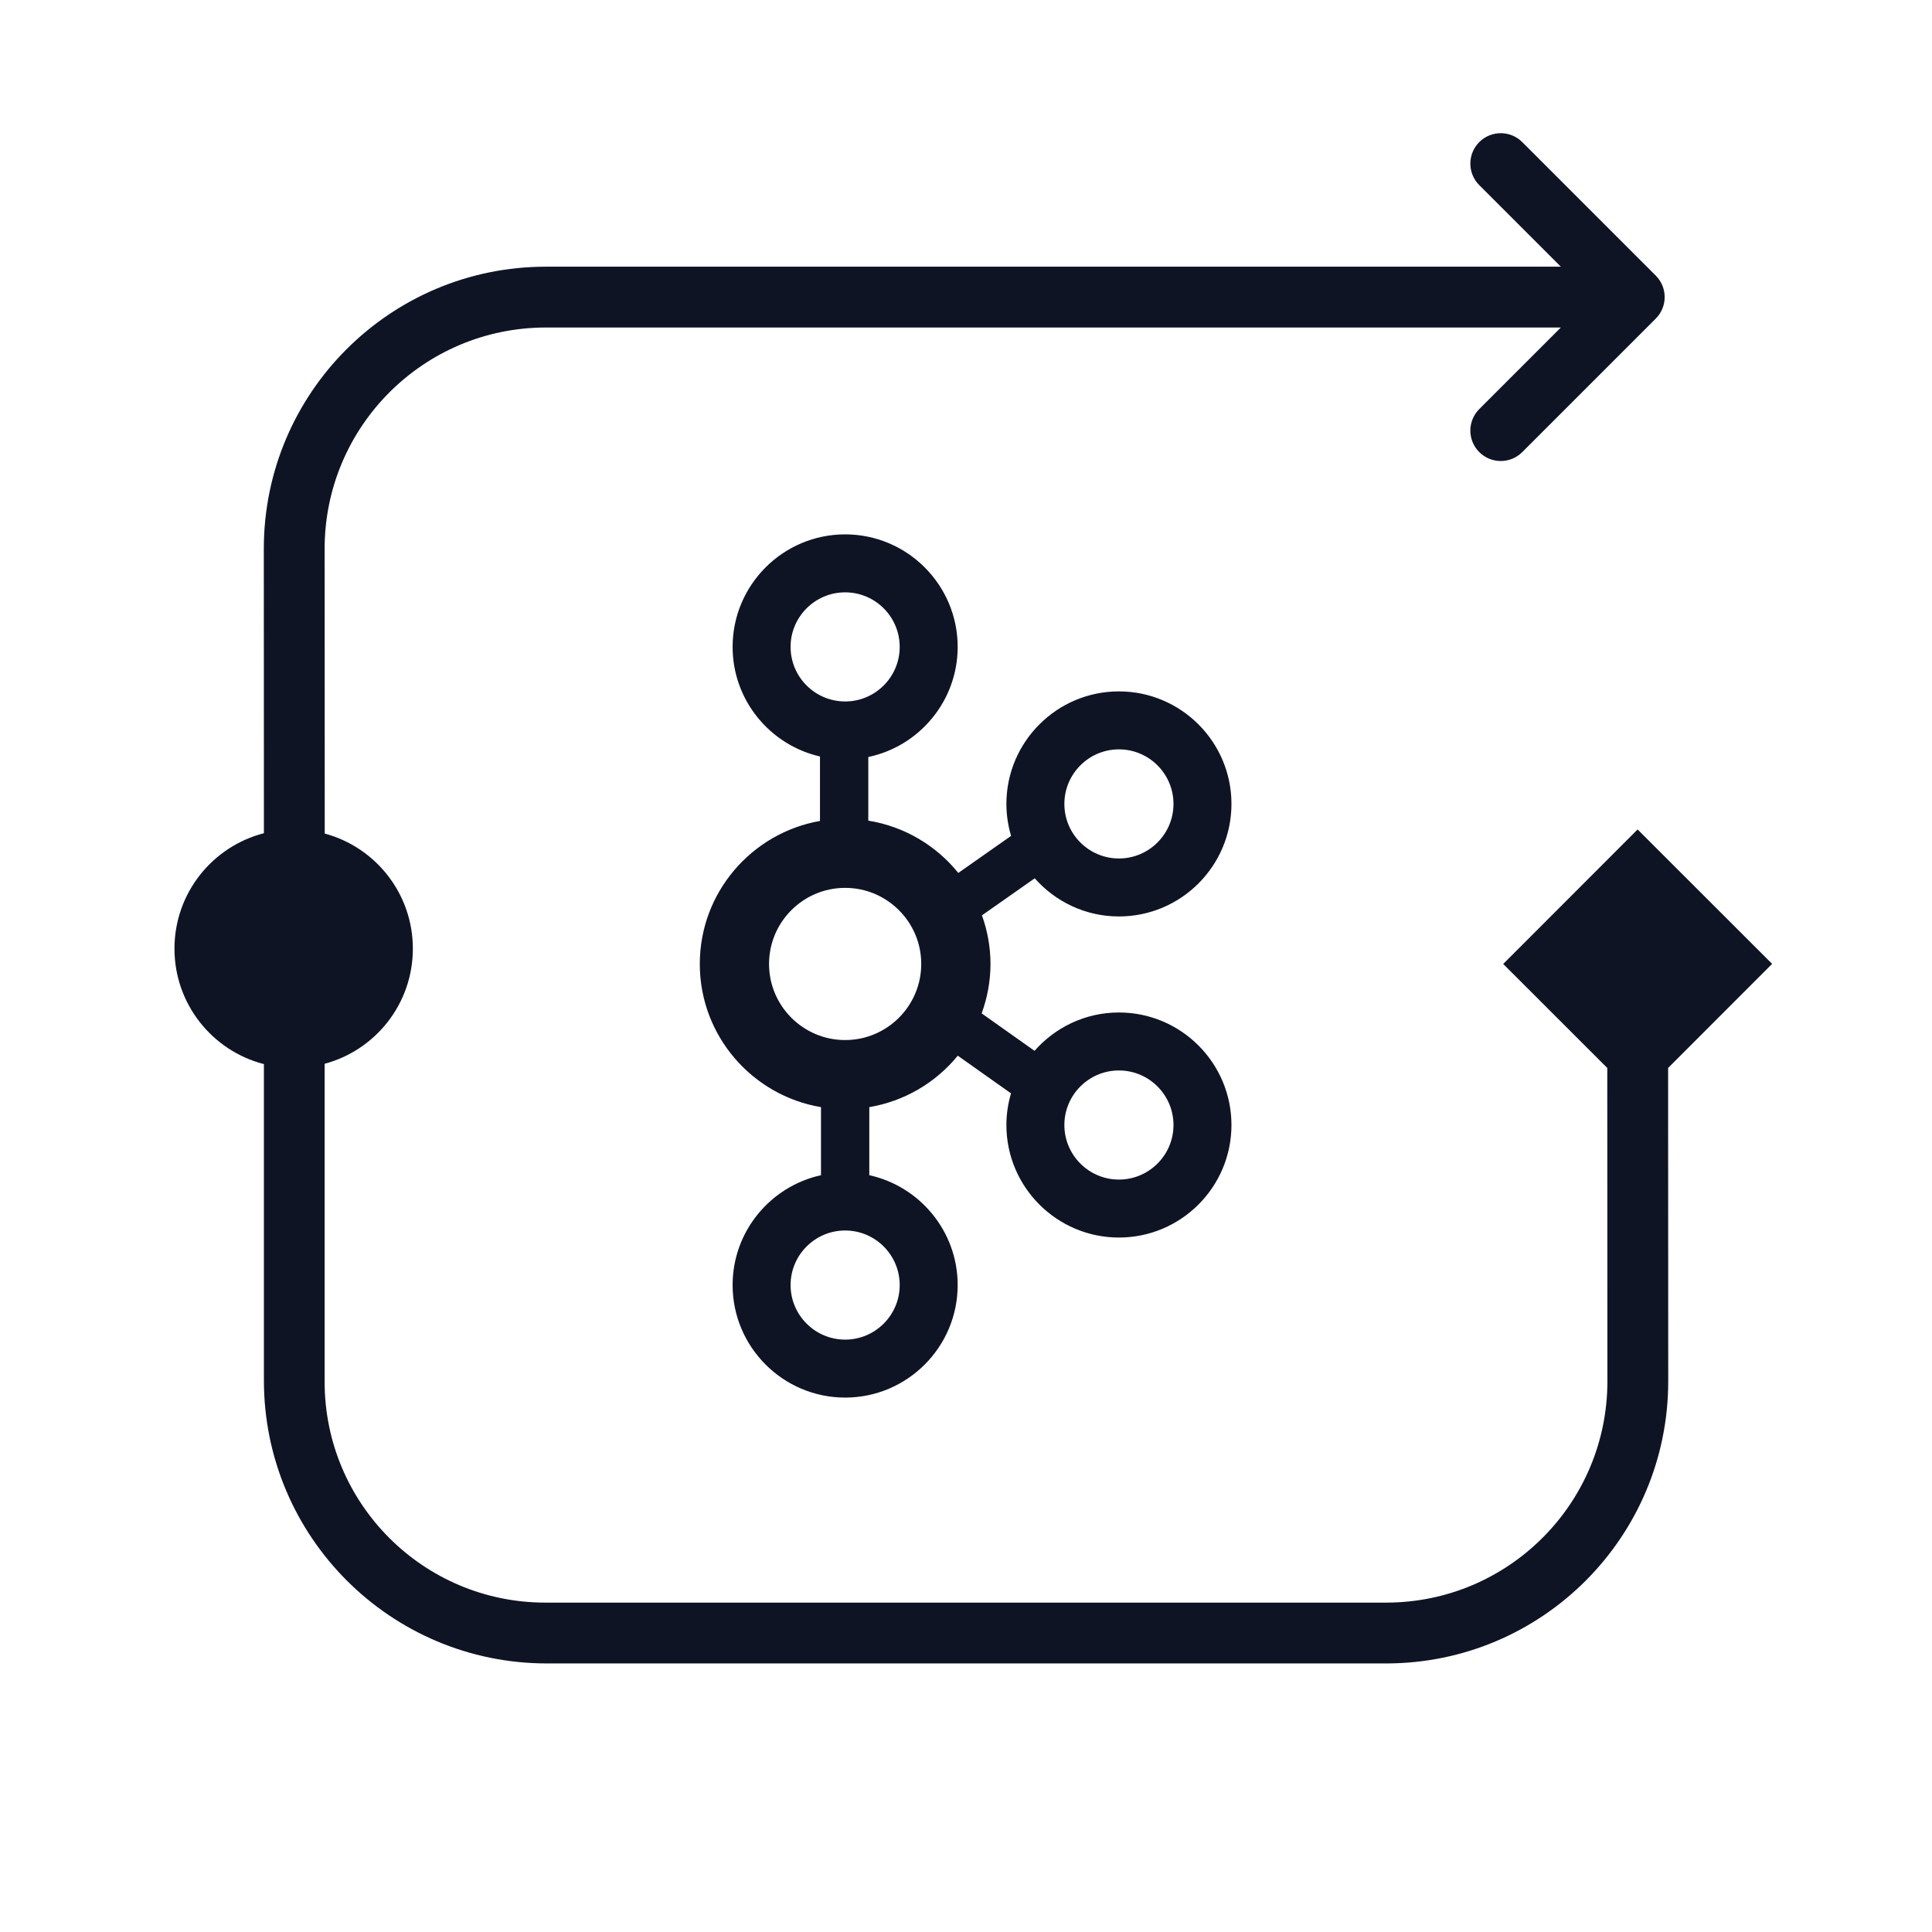
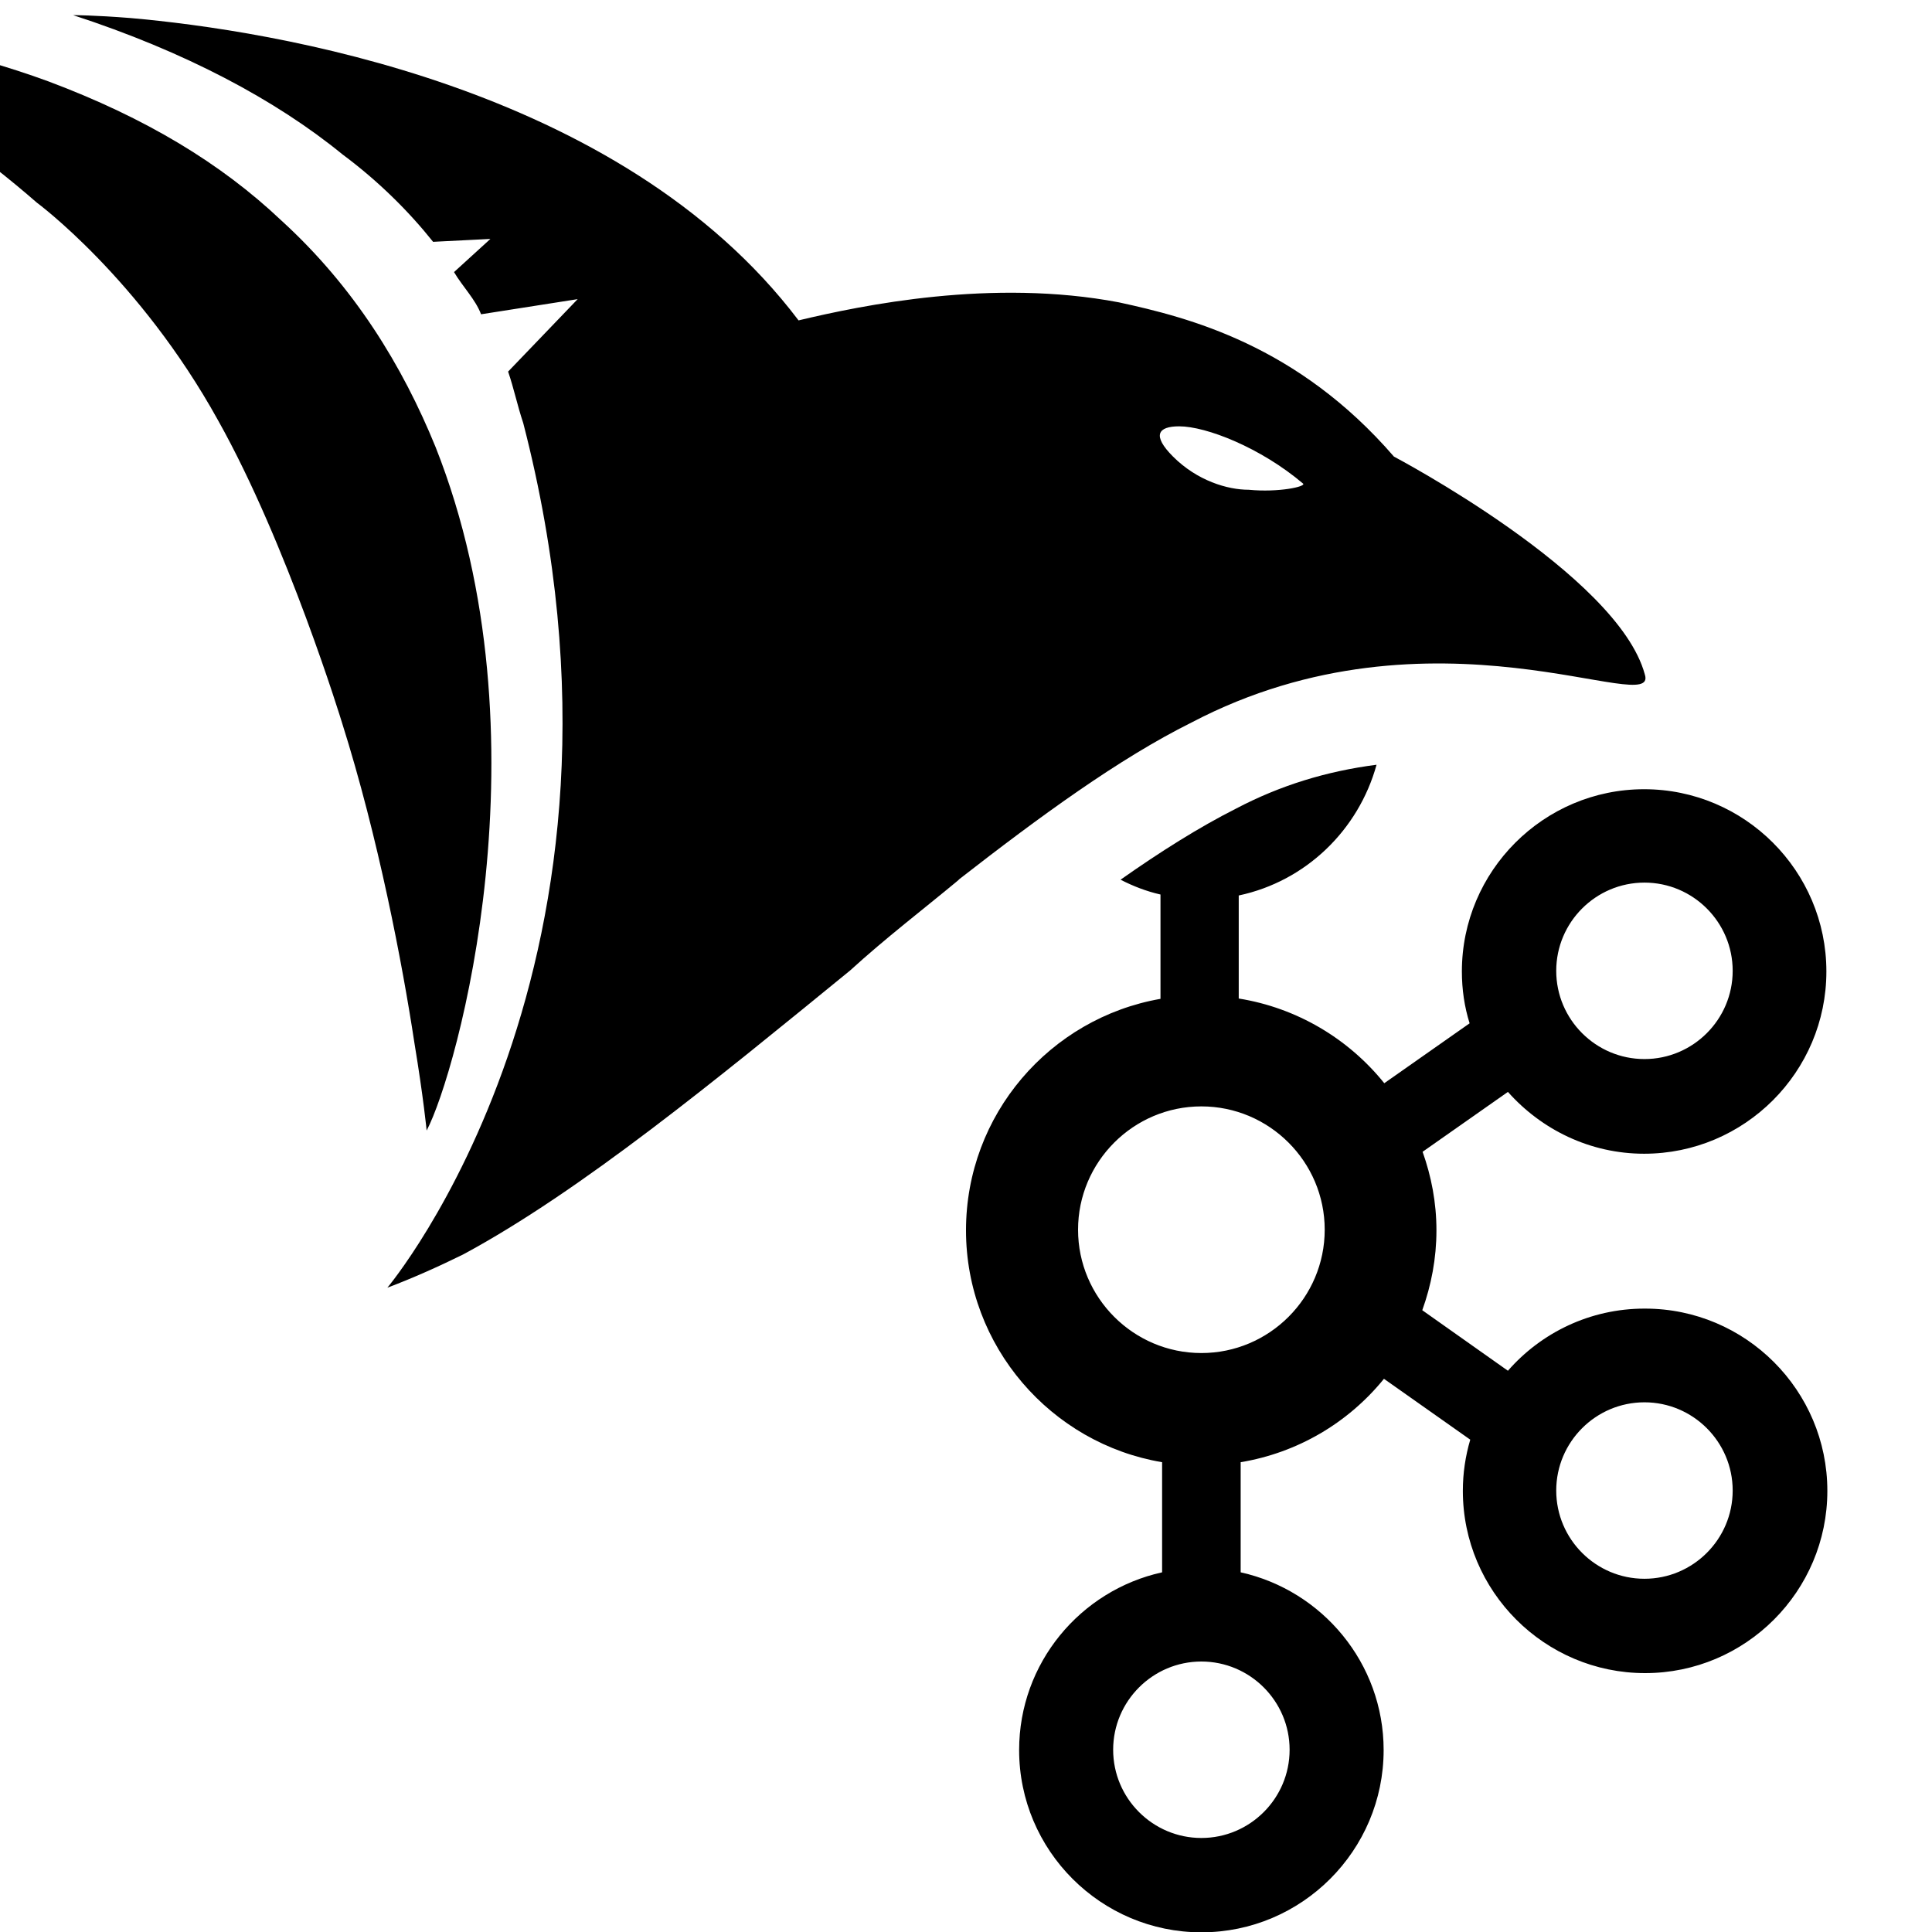
- <svg xmlns="http://www.w3.org/2000/svg" width="1024" height="1024" viewBox="0 0 1024 1024" fill="none">
-   <path d="M593.055 536.636C575.238 536.636 559.265 544.53 548.327 556.957L520.299 537.115C523.274 528.924 524.982 520.127 524.982 510.921C524.982 501.874 523.333 493.225 520.456 485.154L548.422 465.523C559.359 477.887 575.29 485.738 593.055 485.738C625.94 485.738 652.698 458.984 652.698 426.095C652.698 393.206 625.94 366.452 593.055 366.452C560.17 366.452 533.412 393.206 533.412 426.095C533.412 431.982 534.301 437.658 535.897 443.034L507.913 462.676C496.223 448.174 479.392 438.048 460.214 434.957V401.23C487.231 395.556 507.587 371.552 507.587 342.87C507.587 309.98 480.829 283.227 447.944 283.227C415.059 283.227 388.301 309.98 388.301 342.87C388.301 371.168 408.13 394.875 434.607 400.955V435.12C398.473 441.462 370.906 472.997 370.906 510.921C370.906 549.03 398.746 580.68 435.14 586.806V622.882C408.393 628.761 388.301 652.615 388.301 681.105C388.301 713.995 415.059 740.748 447.944 740.748C480.829 740.748 507.587 713.995 507.587 681.105C507.587 652.615 487.495 628.761 460.748 622.882V586.805C479.169 583.702 495.834 574.01 507.64 559.533L535.855 579.504C534.289 584.832 533.412 590.452 533.412 596.279C533.412 629.169 560.17 655.922 593.055 655.922C625.94 655.922 652.698 629.169 652.698 596.279C652.698 563.39 625.94 536.636 593.055 536.636ZM593.055 397.177C609.001 397.177 621.971 410.153 621.971 426.095C621.971 442.037 609.001 455.012 593.055 455.012C577.108 455.012 564.138 442.037 564.138 426.095C564.138 410.153 577.108 397.177 593.055 397.177ZM419.027 342.87C419.027 326.927 431.998 313.953 447.944 313.953C463.891 313.953 476.861 326.927 476.861 342.87C476.861 358.812 463.891 371.786 447.944 371.786C431.998 371.786 419.027 358.812 419.027 342.87ZM476.861 681.105C476.861 697.047 463.891 710.022 447.944 710.022C431.998 710.022 419.027 697.047 419.027 681.105C419.027 665.163 431.998 652.189 447.944 652.189C463.891 652.189 476.861 665.163 476.861 681.105ZM447.942 551.25C425.701 551.25 407.608 533.16 407.608 510.921C407.608 488.68 425.701 470.587 447.942 470.587C470.182 470.587 488.275 488.68 488.275 510.921C488.275 533.16 470.182 551.25 447.942 551.25ZM593.055 625.197C577.108 625.197 564.138 612.222 564.138 596.279C564.138 580.337 577.108 567.363 593.055 567.363C609.001 567.363 621.971 580.337 621.971 596.279C621.971 612.222 609.001 625.197 593.055 625.197Z" fill="#0F1425" />
-   <path d="M172.115 441.8C199.021 449.044 218.824 473.614 218.824 502.809C218.824 532.022 198.995 556.605 172.062 563.831L172.062 732.418C172.062 797.035 224.445 849.418 289.062 849.418H734.652C799.453 849.418 851.978 796.874 851.955 732.073L851.896 566.044L796.732 510.918L867.97 439.629L939.259 510.867L884.133 566.032L884.192 732.061C884.222 814.671 817.261 881.655 734.652 881.655L289.879 881.654C207.036 881.654 139.879 814.497 139.879 731.654L139.879 564C112.618 556.996 92.473 532.255 92.473 502.809C92.473 473.363 112.618 448.622 139.878 441.617L139.824 290.945C139.795 208.335 206.755 141.351 289.365 141.351L827.276 141.351L784.034 98.11C777.739 91.815 777.739 81.609 784.034 75.315C790.329 69.02 800.534 69.02 806.829 75.315L877.587 146.072C883.881 152.367 883.881 162.573 877.587 168.867L806.829 239.625C800.534 245.92 790.329 245.92 784.034 239.625C777.739 233.331 777.739 223.125 784.034 216.83L827.276 173.588L289.365 173.588C224.563 173.589 172.038 226.132 172.061 290.934V290.949H172.062L172.115 441.8Z" fill="#0F1425" />
+ <svg xmlns="http://www.w3.org/2000/svg" id="a" viewBox="0 0 60 60">
+   <path d="M51.07,40.64c-1.69,0-3.21,.75-4.24,1.93l-2.66-1.88c.28-.78,.44-1.61,.44-2.48s-.16-1.68-.43-2.44l2.65-1.86c1.04,1.17,2.55,1.92,4.23,1.92,3.12,0,5.66-2.54,5.66-5.66s-2.54-5.66-5.66-5.66-5.66,2.54-5.66,5.66c0,.56,.08,1.1,.24,1.61l-2.65,1.86c-1.11-1.38-2.71-2.34-4.52-2.63v-3.2c2.08-.44,3.72-2.03,4.28-4.06-1.55,.2-2.99,.64-4.36,1.36-1.15,.58-2.37,1.35-3.59,2.21,.39,.2,.8,.36,1.24,.46v3.24c-3.43,.6-6.04,3.59-6.04,7.19s2.64,6.62,6.09,7.2v3.42c-2.54,.56-4.44,2.82-4.44,5.52,0,3.12,2.54,5.66,5.66,5.66s5.66-2.54,5.66-5.66c0-2.7-1.91-4.96-4.44-5.52v-3.42c1.75-.29,3.33-1.21,4.45-2.59l2.68,1.89c-.15,.51-.23,1.04-.23,1.59,0,3.12,2.54,5.66,5.66,5.66s5.66-2.54,5.66-5.66-2.54-5.66-5.66-5.66Zm0-13.23c1.51,0,2.74,1.23,2.74,2.74s-1.23,2.74-2.74,2.74-2.74-1.23-2.74-2.74,1.23-2.74,2.74-2.74Zm-11.02,26.93c0,1.51-1.23,2.74-2.74,2.74s-2.74-1.23-2.74-2.74,1.23-2.74,2.74-2.74,2.74,1.23,2.74,2.74Zm-2.74-12.32c-2.11,0-3.83-1.72-3.83-3.83s1.72-3.83,3.83-3.83,3.83,1.72,3.83,3.83-1.72,3.83-3.83,3.83Zm13.76,7.01c-1.51,0-2.74-1.23-2.74-2.74s1.23-2.74,2.74-2.74,2.74,1.23,2.74,2.74-1.23,2.74-2.74,2.74Z" />
+   <g>
+     <path d="M13.25,35.11c.94-1.78,3.85-12.2,.28-21.22-1.03-2.53-2.53-4.98-4.79-7.04-1.88-1.78-4.22-3.19-7.23-4.32C-1.02,1.6-4.03,.94-7.5,.66-3.37,2.63-.37,4.97,1.14,6.29c0,0,3.19,2.35,5.63,6.76,2.16,3.85,3.85,9.39,3.85,9.39,1.13,3.57,1.88,7.51,2.25,9.95,.28,1.69,.38,2.72,.38,2.72Z" />
+     <path d="M29.77,27.32c2.53-1.97,4.98-3.76,7.23-4.88,7.51-3.94,14.55-.09,14.08-1.5-.84-3.1-7.79-6.76-7.79-6.76-3-3.47-6.38-4.32-8.54-4.79-3.94-.75-7.98,.09-9.95,.56C19.26,2.63,8.37,.94,4.05,.56c-1.13-.09-1.78-.09-1.78-.09,3.47,1.13,6.29,2.63,8.36,4.32,1.13,.84,2.07,1.78,2.82,2.72l1.78-.09-1.13,1.03c.28,.47,.66,.84,.84,1.31l3-.47-2.16,2.25c.19,.56,.28,1.03,.47,1.6,4.32,16.71-4.22,26.85-4.22,26.85,.75-.28,1.6-.66,2.35-1.03,3.66-1.97,7.89-5.45,12.02-8.82,1.13-1.03,2.25-1.88,3.38-2.82Zm6.85-14.08c.84,0,2.53,.66,3.85,1.78,.09,.09-.75,.28-1.69,.19-.66,0-1.6-.28-2.35-1.03-.66-.66-.47-.94,.19-.94Z" />
+   </g>
</svg>
